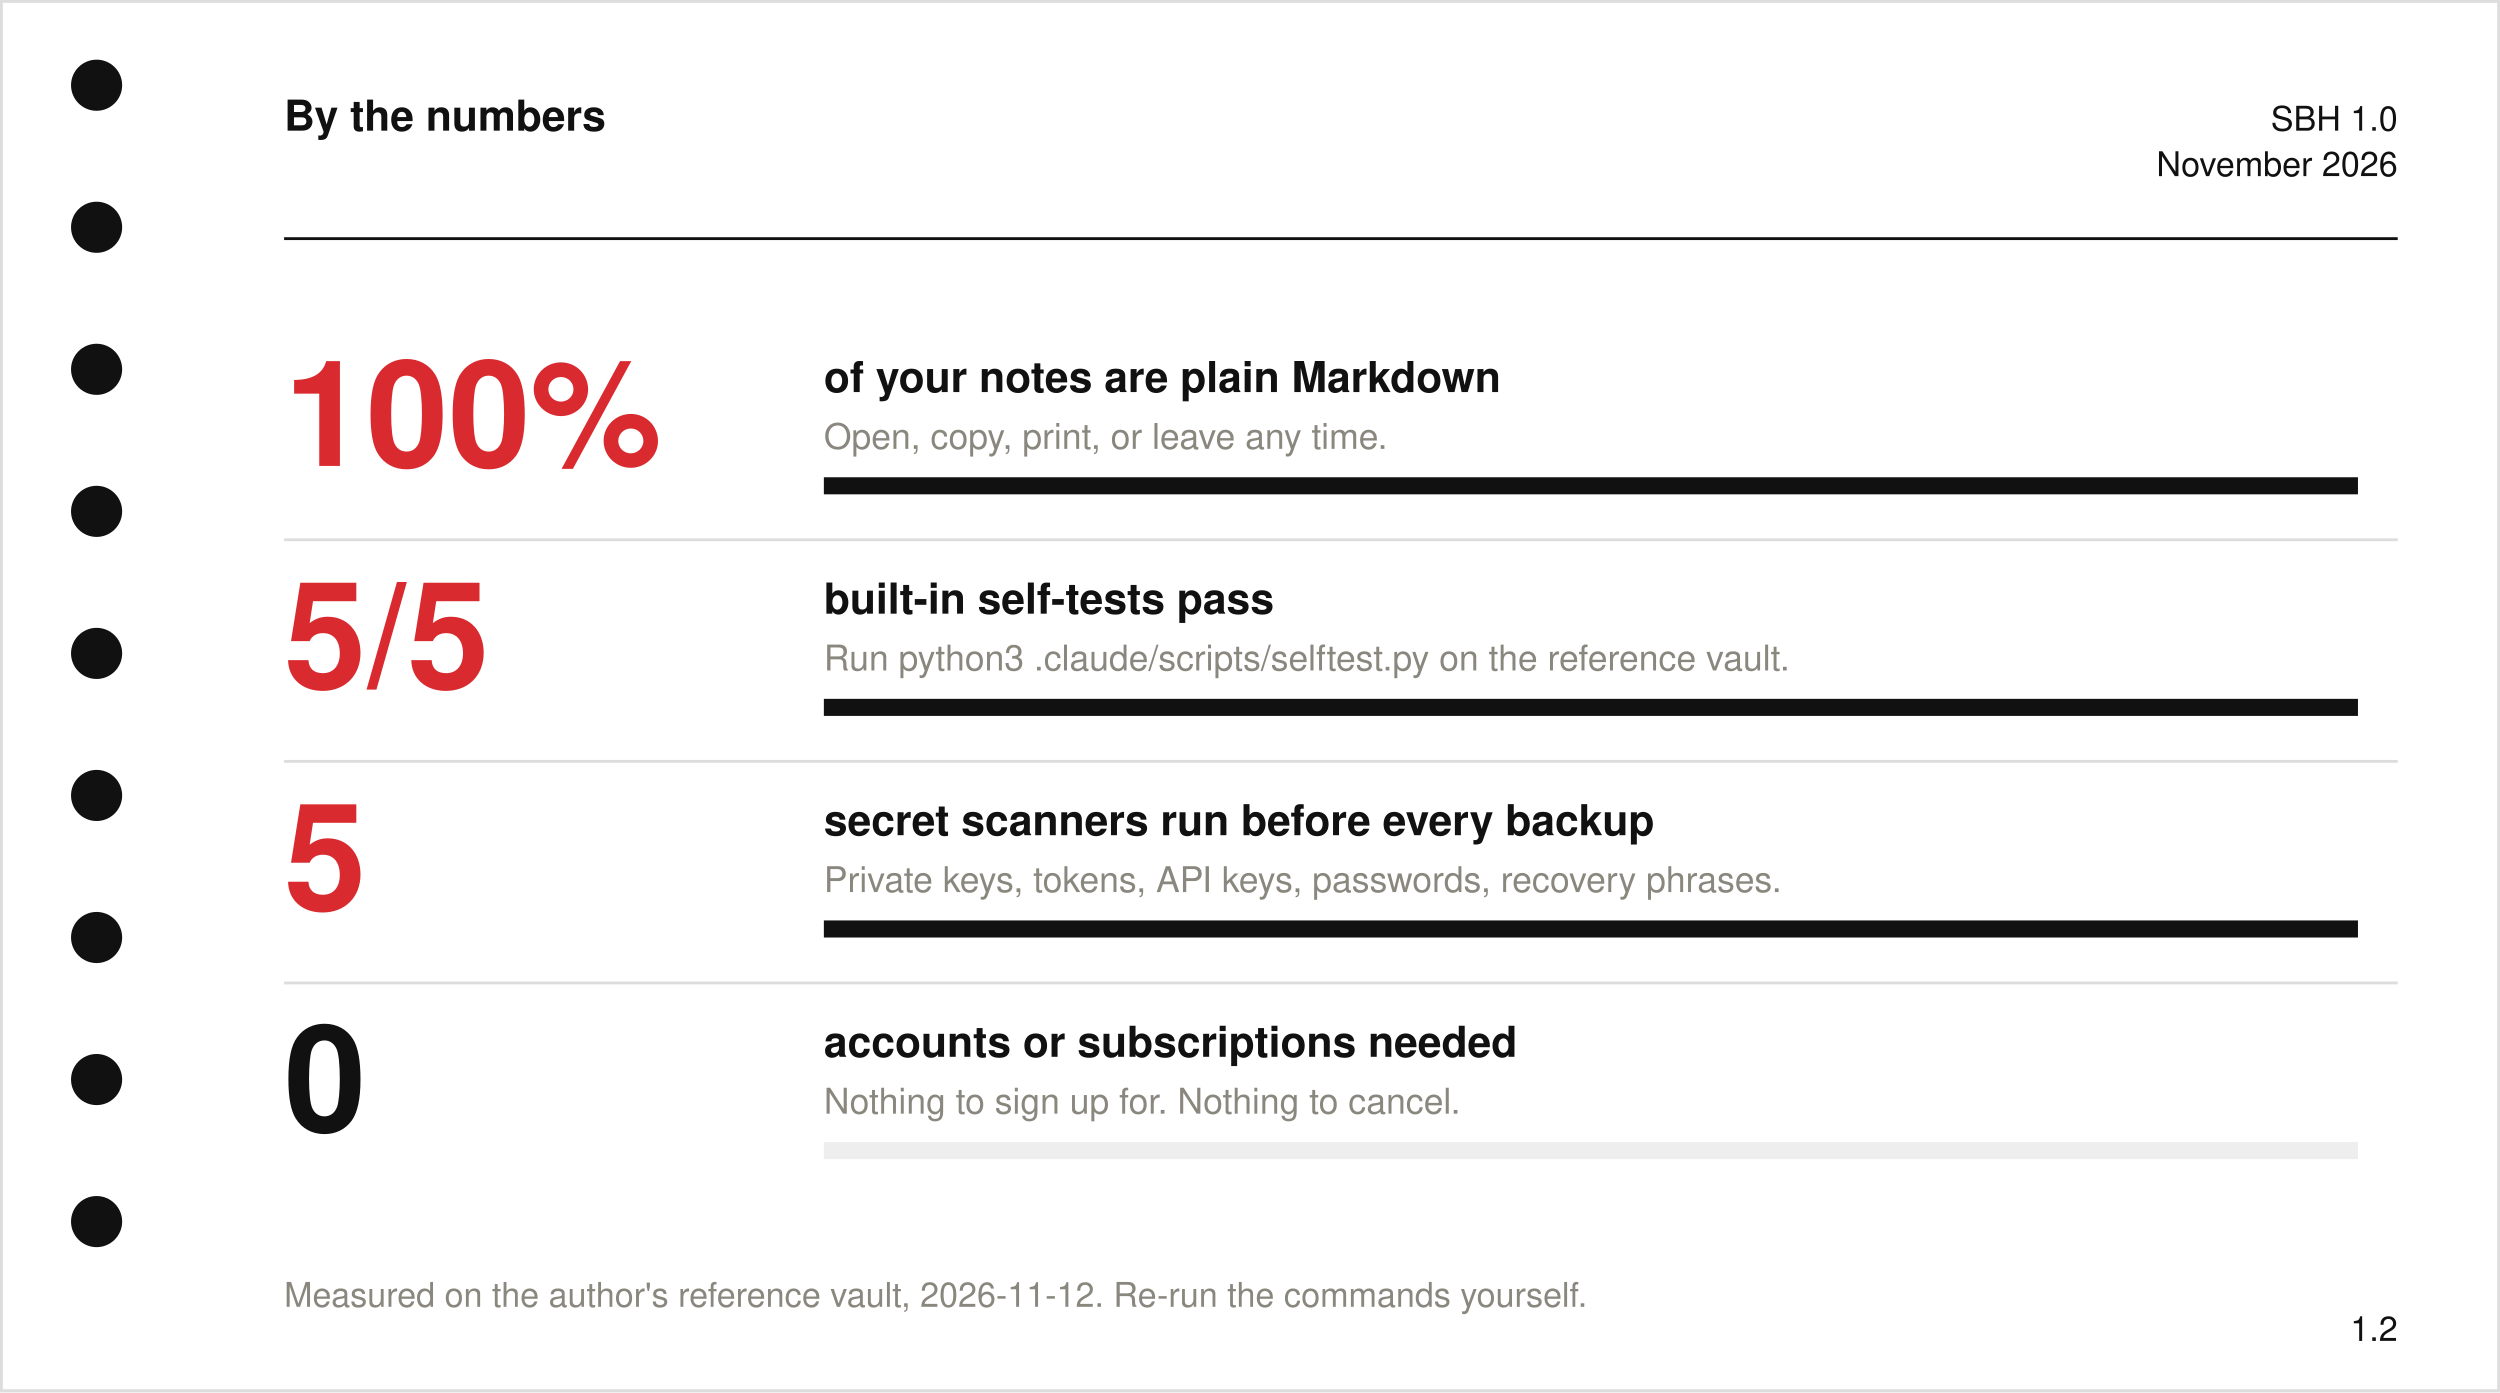
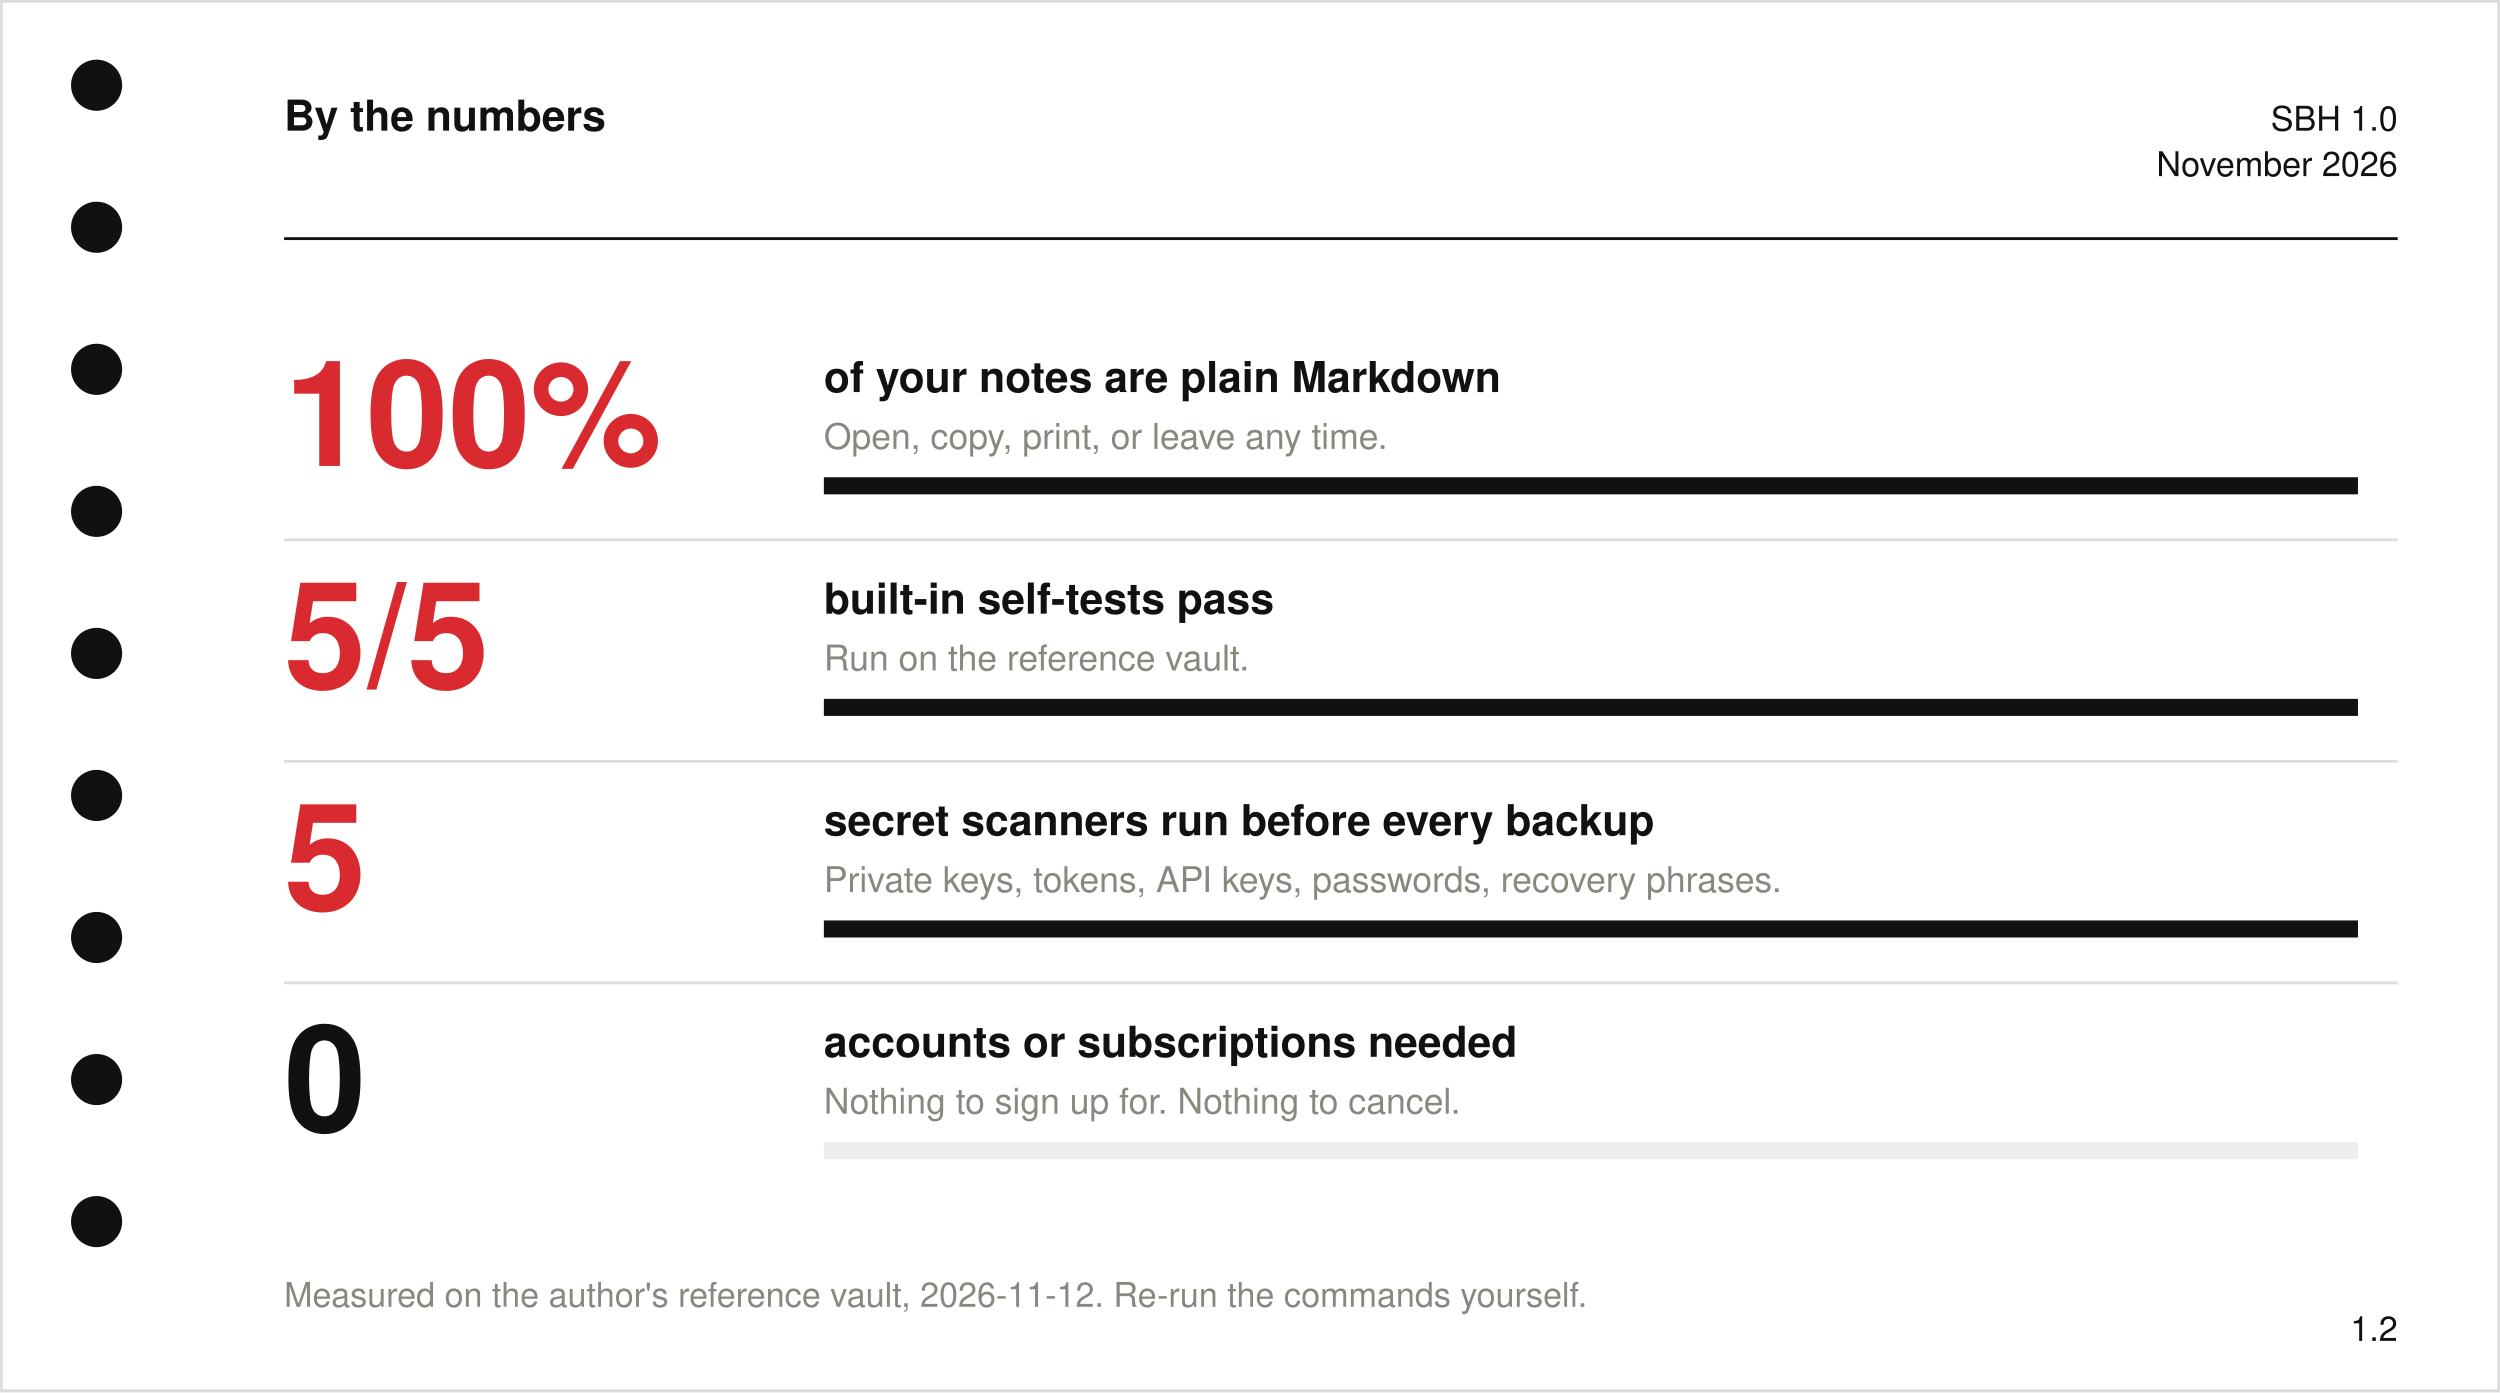
<svg xmlns="http://www.w3.org/2000/svg" viewBox="0 0 880 490" width="880" height="490" font-family="Helvetica Neue, Helvetica, Arial, sans-serif" role="img" aria-label="By the numbers">
  <rect width="880" height="490" fill="#FFFFFF" />
  <rect x=".5" y=".5" width="879" height="489" fill="none" stroke="#DDD" />
  <circle cx="34" cy="30" r="9" fill="#111111" />
  <circle cx="34" cy="80" r="9" fill="#111111" />
  <circle cx="34" cy="130" r="9" fill="#111111" />
  <circle cx="34" cy="180" r="9" fill="#111111" />
  <circle cx="34" cy="230" r="9" fill="#111111" />
  <circle cx="34" cy="280" r="9" fill="#111111" />
  <circle cx="34" cy="330" r="9" fill="#111111" />
  <circle cx="34" cy="380" r="9" fill="#111111" />
  <circle cx="34" cy="430" r="9" fill="#111111" />
  <text x="100" y="46" font-size="15" font-weight="700" fill="#111111" text-anchor="start">By the numbers</text>
  <text x="844" y="46" font-size="12" font-weight="300" fill="#111111" text-anchor="end">SBH 1.0</text>
  <text x="844" y="62" font-size="12" font-weight="300" fill="#111111" text-anchor="end">November 2026</text>
  <line x1="100" y1="84" x2="844" y2="84" stroke="#111111" stroke-width="1" />
  <text x="100" y="164" font-size="52" font-weight="700" fill="#D92B2F" text-anchor="start">100%</text>
  <text x="290" y="138" font-size="15" font-weight="700" fill="#111111" text-anchor="start">of your notes are plain Markdown</text>
  <text x="290" y="158" font-size="12.5" font-weight="300" fill="#8A877E" text-anchor="start">Open, copy, print, or leave any time.</text>
  <rect x="290" y="168" width="540" height="6" fill="#EEE" />
  <rect x="290" y="168" width="540" height="6" fill="#111111" />
  <line x1="100" y1="190" x2="844" y2="190" stroke="#DDD" />
  <text x="100" y="242" font-size="52" font-weight="700" fill="#D92B2F" text-anchor="start">5/5</text>
  <text x="290" y="216" font-size="15" font-weight="700" fill="#111111" text-anchor="start">built-in self-tests pass</text>
-   <text x="290" y="236" font-size="12.5" font-weight="300" fill="#8A877E" text-anchor="start">Run  python3 .claude/scripts/selftest.py  on the reference vault.</text>
+   <text x="290" y="236" font-size="12.5" font-weight="300" fill="#8A877E" text-anchor="start">Run on the reference vault.</text>
  <rect x="290" y="246" width="540" height="6" fill="#EEE" />
  <rect x="290" y="246" width="540" height="6" fill="#111111" />
  <line x1="100" y1="268" x2="844" y2="268" stroke="#DDD" />
  <text x="100" y="320" font-size="52" font-weight="700" fill="#D92B2F" text-anchor="start">5</text>
  <text x="290" y="294" font-size="15" font-weight="700" fill="#111111" text-anchor="start">secret scanners run before every backup</text>
  <text x="290" y="314" font-size="12.5" font-weight="300" fill="#8A877E" text-anchor="start">Private keys, tokens, API keys, passwords, recovery phrases.</text>
  <rect x="290" y="324" width="540" height="6" fill="#EEE" />
  <rect x="290" y="324" width="540" height="6" fill="#111111" />
  <line x1="100" y1="346" x2="844" y2="346" stroke="#DDD" />
  <text x="100" y="398" font-size="52" font-weight="700" fill="#111111" text-anchor="start">0</text>
  <text x="290" y="372" font-size="15" font-weight="700" fill="#111111" text-anchor="start">accounts or subscriptions needed</text>
  <text x="290" y="392" font-size="12.5" font-weight="300" fill="#8A877E" text-anchor="start">Nothing to sign up for. Nothing to cancel.</text>
  <rect x="290" y="402" width="540" height="6" fill="#EEE" />
  <rect x="290" y="402" width="0" height="6" fill="#111111" />
  <text x="100" y="460" font-size="12" font-weight="300" fill="#8A877E" text-anchor="start">Measured on the author's reference vault, 2026-11-12. Re-run the commands yourself.</text>
  <text x="844" y="472" font-size="12" font-weight="300" fill="#111111" text-anchor="end">1.2</text>
</svg>
